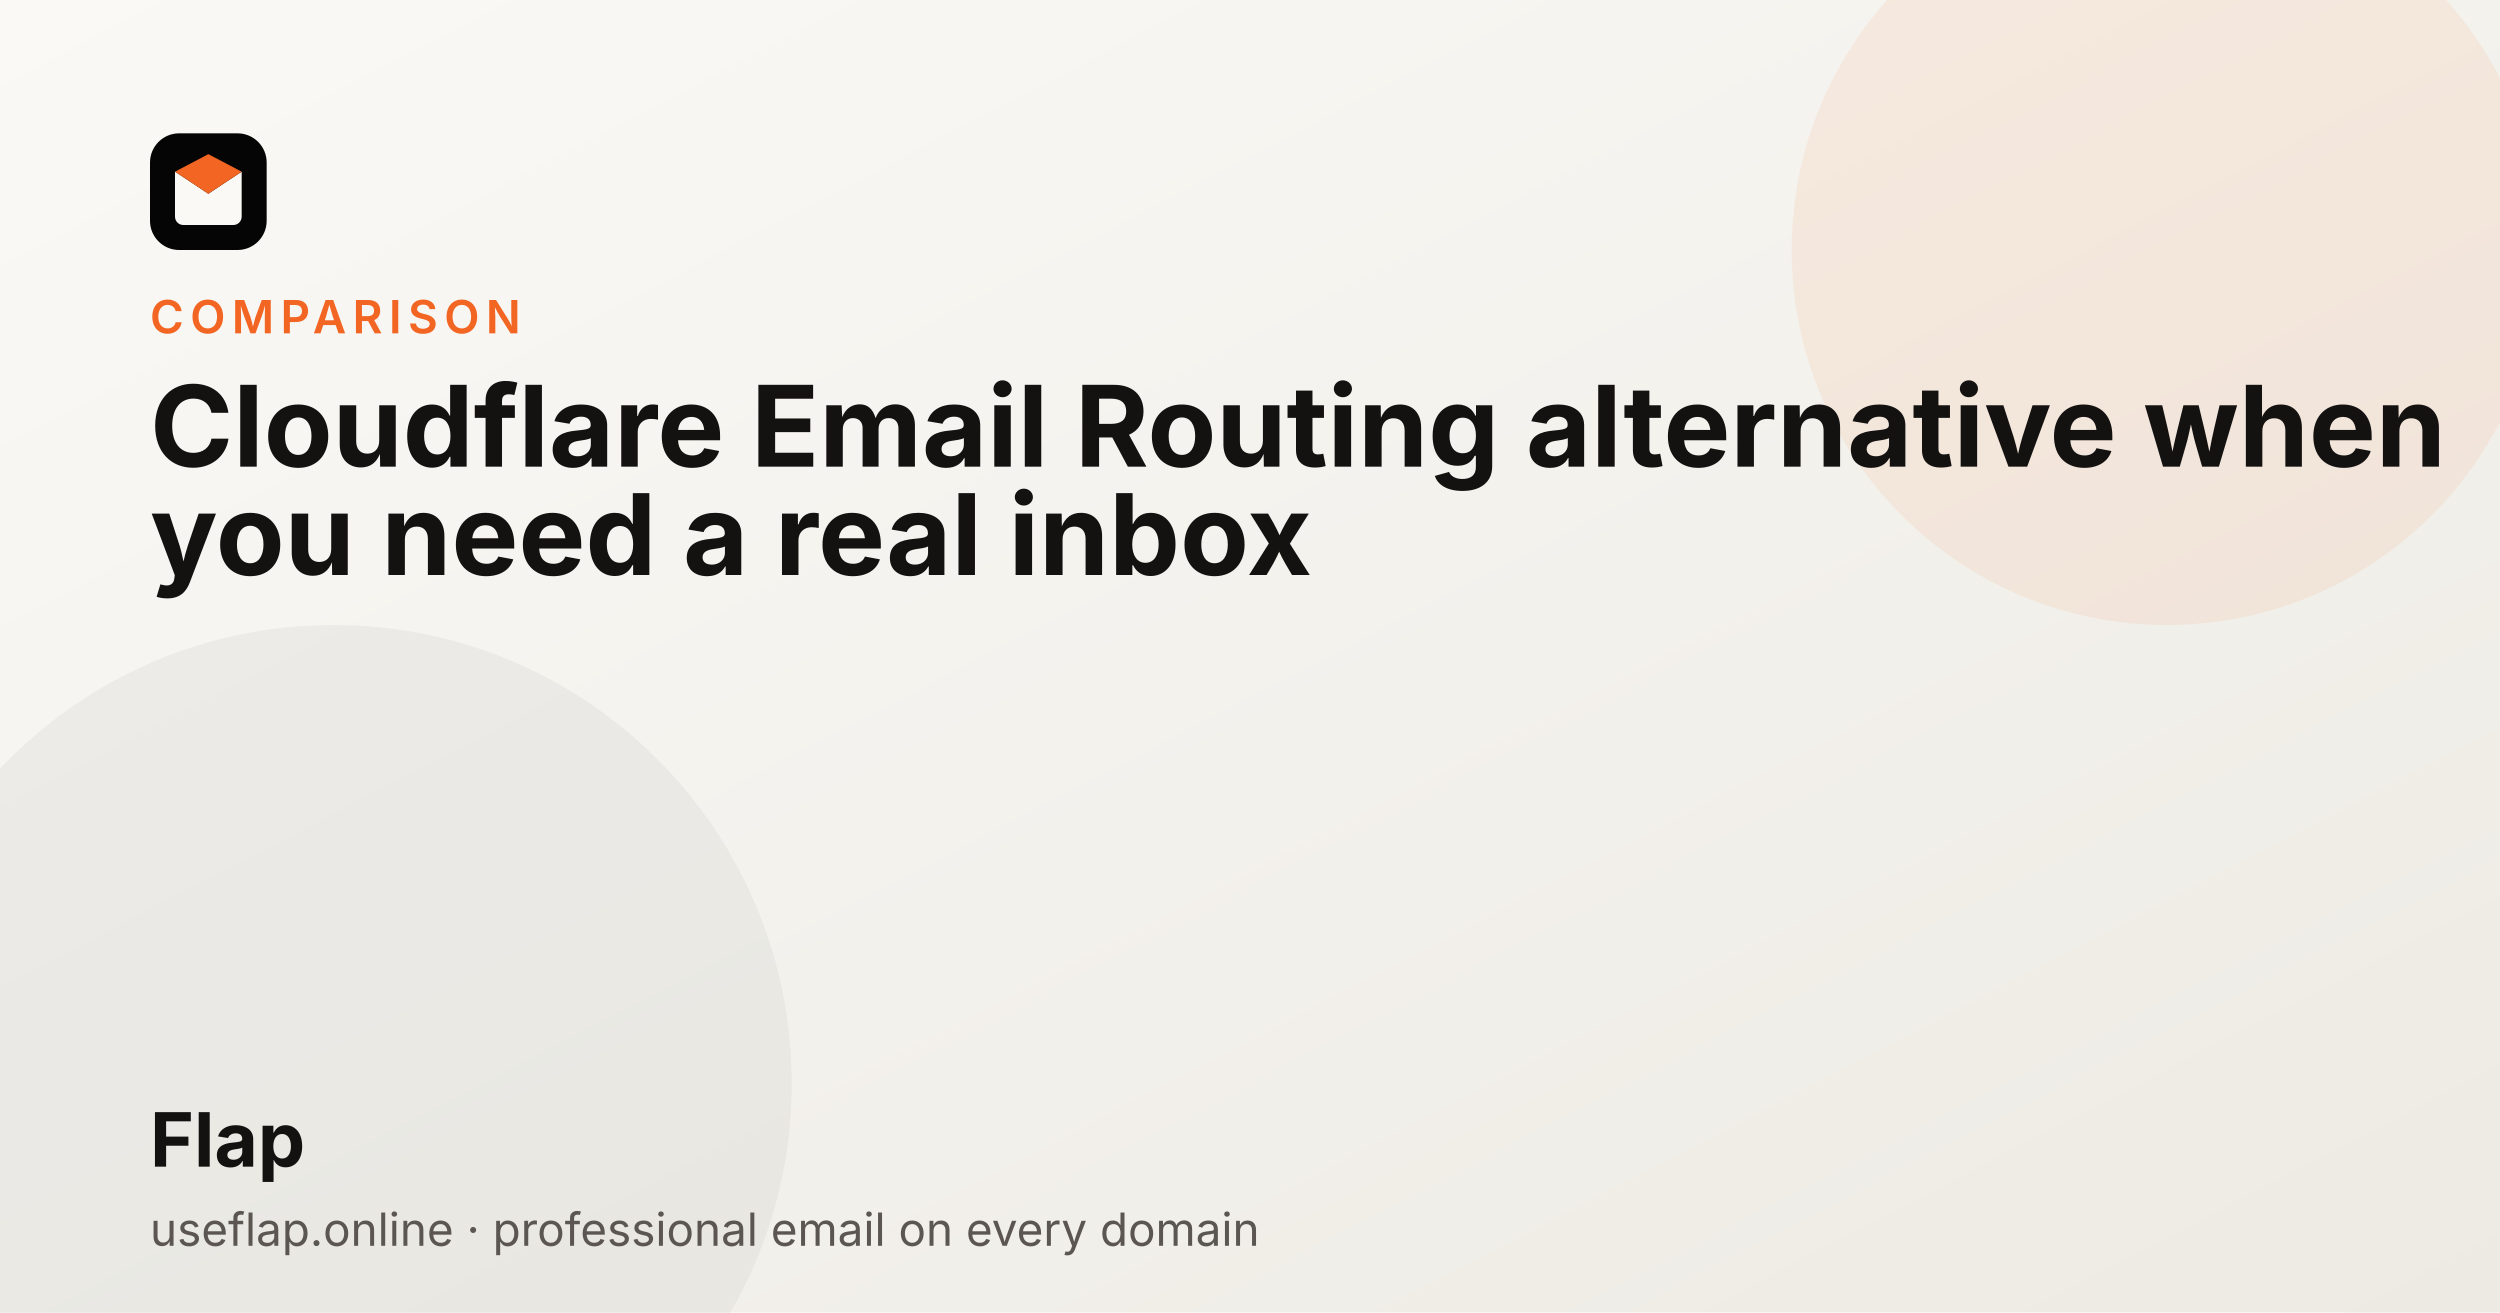
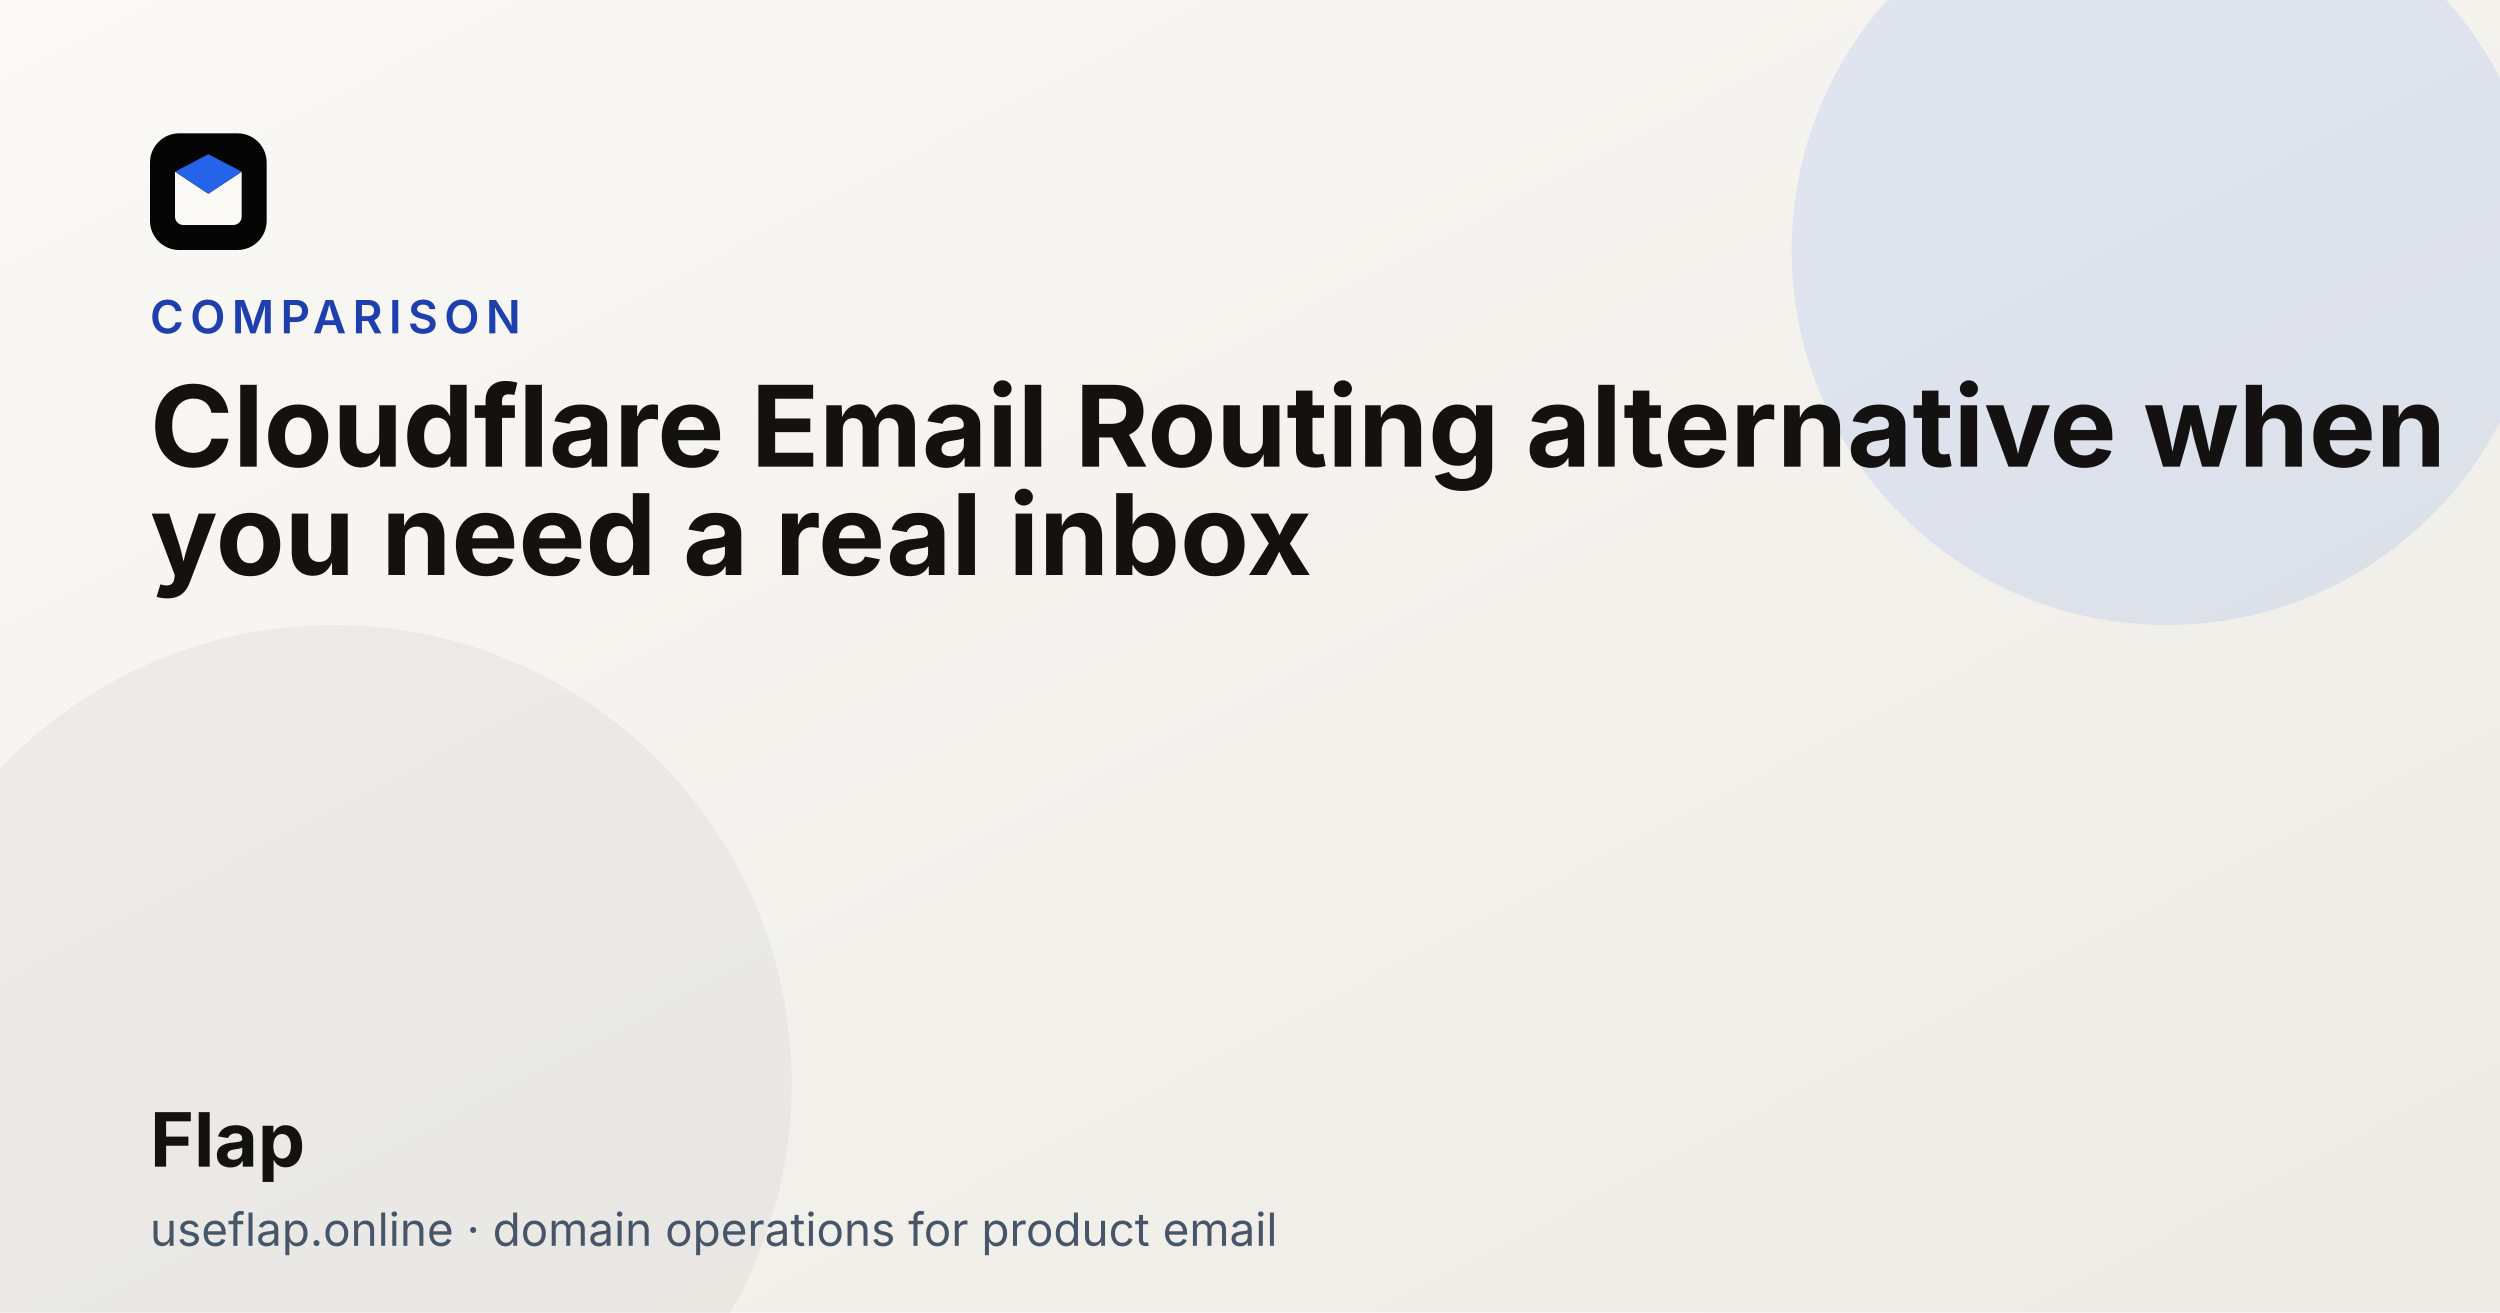
<svg xmlns="http://www.w3.org/2000/svg" width="1200" height="630" viewBox="0 0 1200 630" role="img" aria-label="Cloudflare Email Routing alternative when you need a real inbox">
  <defs>
    <linearGradient id="bg" x1="0" y1="0" x2="1" y2="1">
      <stop offset="0%" stop-color="#FAF9F6" />
      <stop offset="55%" stop-color="#F3F1EC" />
      <stop offset="100%" stop-color="#EDEAE3" />
    </linearGradient>
  </defs>
  <rect width="1200" height="630" fill="url(#bg)" />
-   <circle cx="1040" cy="120" r="180" fill="#F26522" fill-opacity="0.08" />
-   <circle cx="160" cy="520" r="220" fill="#141211" fill-opacity="0.04" />
+   <circle cx="1040" cy="120" r="180" fill="#2563EB" fill-opacity="0.10" />
+   <circle cx="160" cy="520" r="220" fill="#0F172A" fill-opacity="0.04" />
  <rect x="72" y="64" width="56" height="56" rx="14" fill="#050505" />
  <path d="M84 82.4L100 93l16-10.6V104a4 4 0 0 1-4 4H88a4 4 0 0 1-4-4V82.4z" fill="#FAF9F6" />
-   <path d="M84 82.4L100 93l16-10.6L100 74 84 82.4z" fill="#F26522" />
-   <text x="72" y="160" fill="#F26522" font-family="Inter, ui-sans-serif, system-ui, sans-serif" font-size="22" font-weight="600" letter-spacing="0.14em">COMPARISON</text>
+   <path d="M84 82.4L100 93l16-10.6L100 74 84 82.4z" fill="#2563EB" />
+   <text x="72" y="160" fill="#1E40AF" font-family="Inter, ui-sans-serif, system-ui, sans-serif" font-size="22" font-weight="600" letter-spacing="0.14em">COMPARISON</text>
  <text x="72" y="224" fill="#141211" font-family="Inter, ui-sans-serif, system-ui, sans-serif" font-size="54" font-weight="700">
    <tspan x="72" dy="0">Cloudflare Email Routing alternative when</tspan>
    <tspan x="72" dy="52">you need a real inbox</tspan>
  </text>
  <text x="72" y="560" fill="#141211" font-family="Inter, ui-sans-serif, system-ui, sans-serif" font-size="36" font-weight="700">Flap</text>
-   <text x="72" y="598" fill="#5c5652" font-family="Inter, ui-sans-serif, system-ui, sans-serif" font-size="22">useflap.online · professional email on every domain</text>
+   <text x="72" y="598" fill="#475569" font-family="Inter, ui-sans-serif, system-ui, sans-serif" font-size="22">useflap.online · domain operations for product email</text>
</svg>
